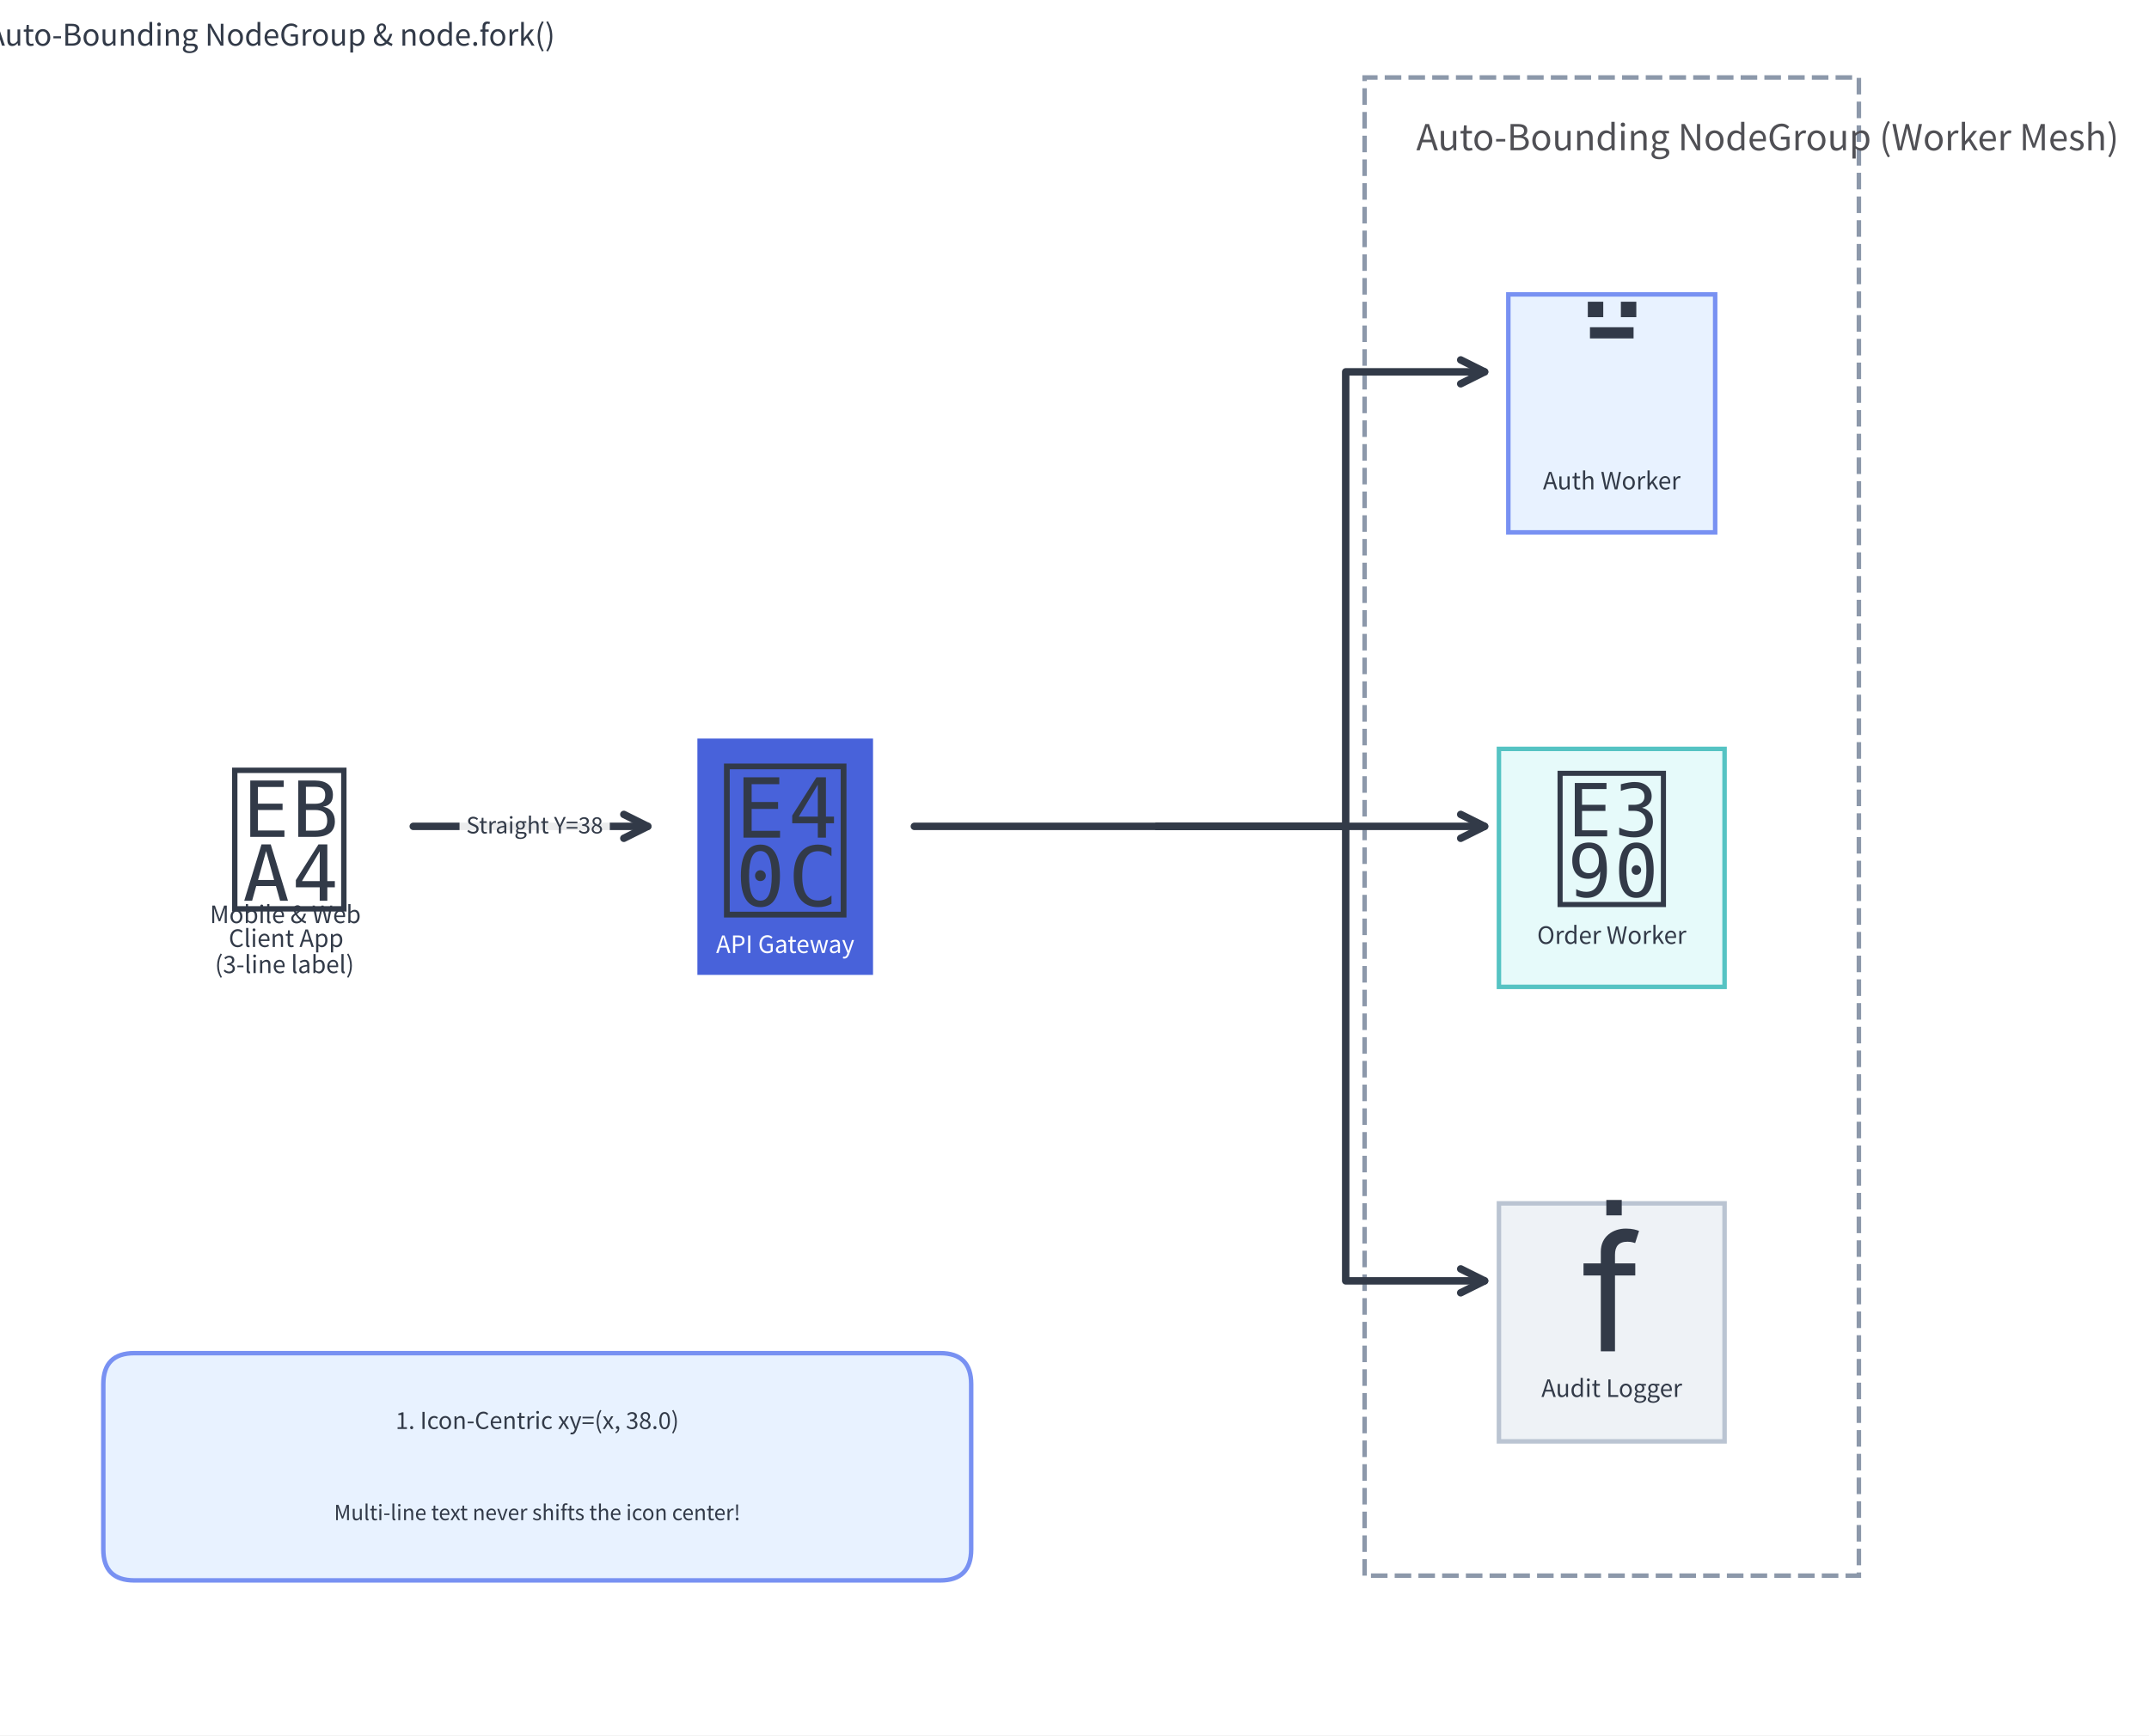
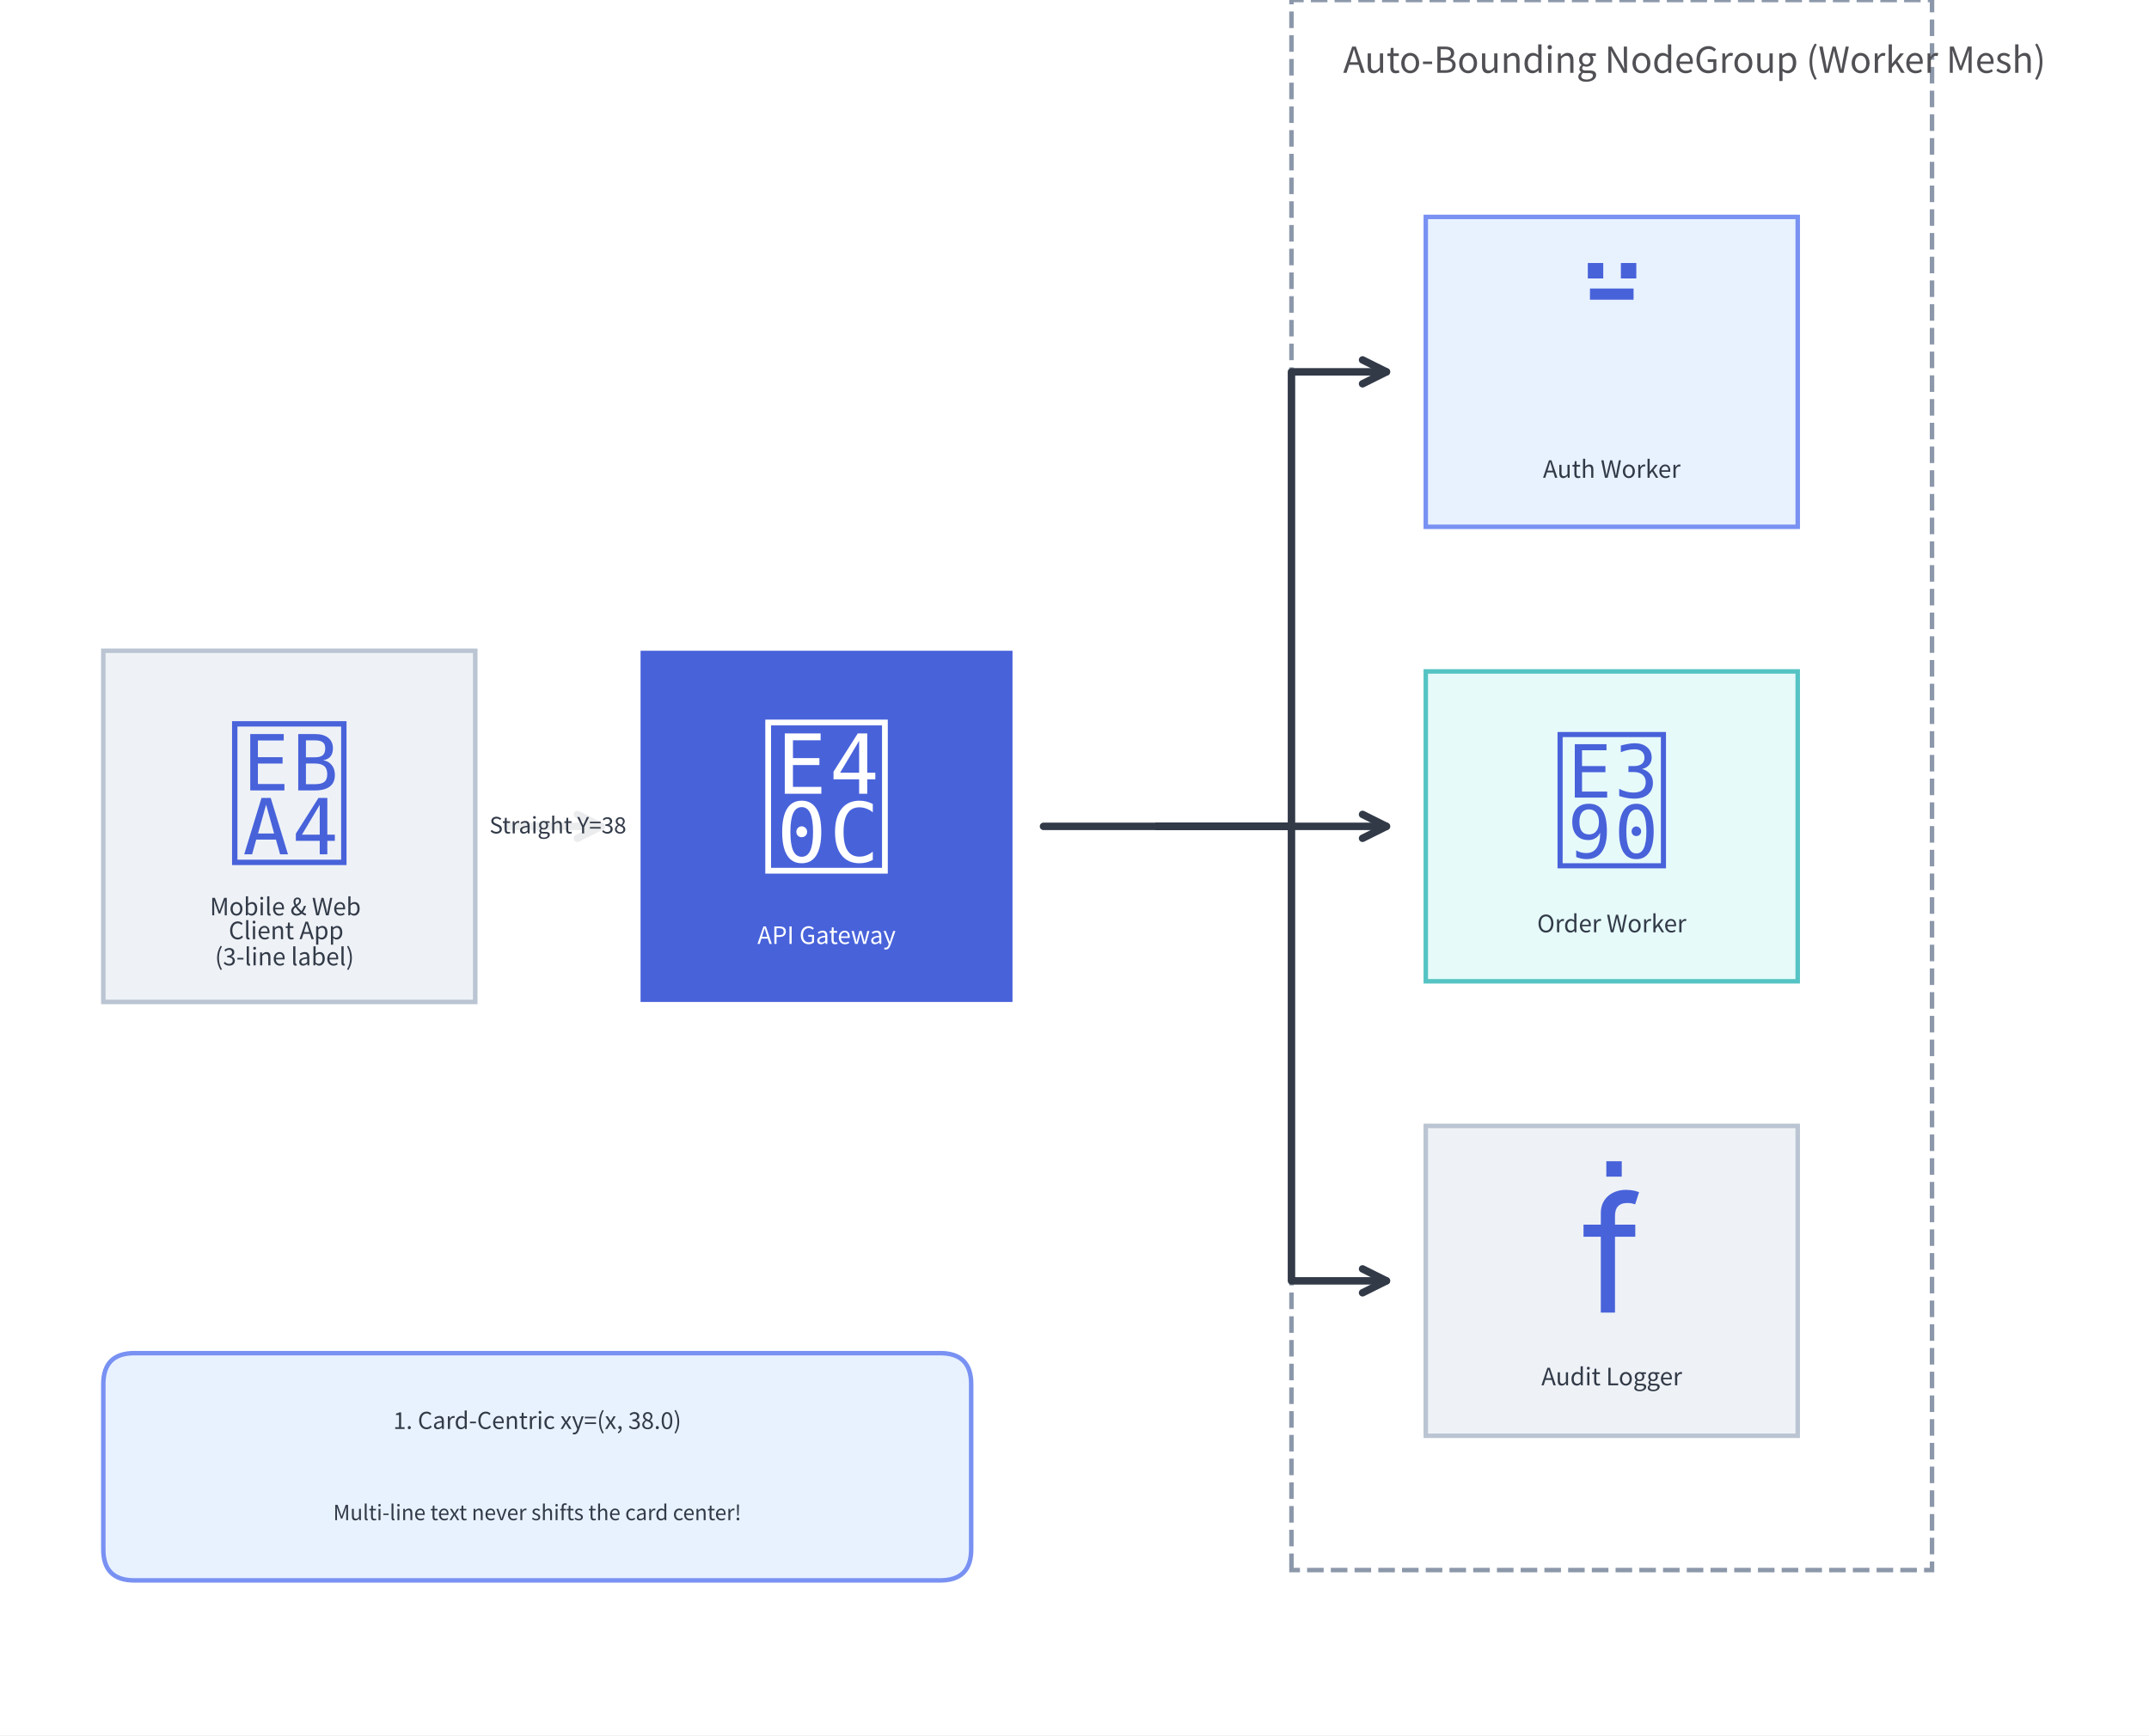
<svg xmlns="http://www.w3.org/2000/svg" width="720pt" height="581.538pt" viewBox="0 0 720 581.538" version="1.1">
  <defs>
    <style type="text/css">*{stroke-linejoin: round; stroke-linecap: butt}</style>
  </defs>
  <g id="figure_1">
    <g id="patch_1">
      <path d="M 0 581.538  L 720 581.538  L 720 0  L 0 0  z " style="fill: #ffffff" />
    </g>
    <g id="axes_1">
      <g id="patch_2">
-         <path d="M 457.2 528.023  L 457.2 25.962  L 622.8 25.962  L 622.8 528.023  L 457.2 528.023  z " clip-path="url(#p063954342d)" style="fill: none; stroke-dasharray: 5.55,2.4; stroke-dashoffset: 0; stroke: #8c98aa; stroke-width: 1.5; stroke-linejoin: miter" />
+         <path d="M 432.692 526.154  L 432.692 0  L 647.308 0  L 647.308 526.154  L 432.692 526.154  z " clip-path="url(#p063954342d)" style="fill: none; stroke-dasharray: 5.55,2.4; stroke-dashoffset: 0; stroke: #8c98aa; stroke-width: 1.5; stroke-linejoin: miter" />
      </g>
      <g id="text_1">
        <g clip-path="url(#p063954342d)">
-           <text style="font-size: 12px; font-family: 'drawlib-cjk-japanese-noto-sans-bold', 'Noto Sans CJK JP'; text-anchor: start; fill: #505055" x="474.508" y="50.368" transform="rotate(-0 474.5077 50.36769)">Auto-Bounding NodeGroup (Worker Mesh)</text>
+           <text style="font-size: 12px; font-family: 'drawlib-cjk-japanese-noto-sans-bold', 'Noto Sans CJK JP'; text-anchor: start; fill: #505055" x="450" y="24.406" transform="rotate(-0 450 24.40615)">Auto-Bounding NodeGroup (Worker Mesh)</text>
        </g>
      </g>
      <g id="patch_3">
-         <path d="M 138.462 276.923  L 217.013 276.923  " clip-path="url(#p063954342d)" style="fill: none; stroke: #323a48; stroke-width: 2.5; stroke-linecap: round" />
-         <path d="M 209.013 272.923  L 217.013 276.923  L 209.013 280.923  " clip-path="url(#p063954342d)" style="fill: none; stroke: #323a48; stroke-width: 2.5; stroke-linecap: round" />
+         <path d="M 169.615 276.923  L 201.436 276.923  " clip-path="url(#p063954342d)" style="fill: none; stroke: #323a48; stroke-width: 2.5; stroke-linecap: round" />
+         <path d="M 193.436 272.923  L 201.436 276.923  L 193.436 280.923  " clip-path="url(#p063954342d)" style="fill: none; stroke: #323a48; stroke-width: 2.5; stroke-linecap: round" />
      </g>
      <g id="text_2">
        <g id="patch_4">
-           <path d="M 153.961 283.411  L 204.308 283.411  L 204.308 270.436  L 153.961 270.436  z " clip-path="url(#p063954342d)" style="fill: #ffffff; fill-opacity: 0.9" />
+           <path d="M 161.749 283.411  L 212.097 283.411  L 212.097 270.436  L 161.749 270.436  z " clip-path="url(#p063954342d)" style="fill: #ffffff; fill-opacity: 0.9" />
        </g>
        <g clip-path="url(#p063954342d)">
-           <text style="font-size: 7.5px; font-family: 'drawlib-cjk-japanese-noto-sans-regular', 'Noto Sans CJK JP'; text-anchor: middle; fill: #323a48" x="179.135" y="279.286" transform="rotate(-0 179.1346 279.2856)">Straight Y=38</text>
+           <text style="font-size: 7.5px; font-family: 'drawlib-cjk-japanese-noto-sans-regular', 'Noto Sans CJK JP'; text-anchor: middle; fill: #323a48" x="186.923" y="279.286" transform="rotate(-0 186.9231 279.2856)">Straight Y=38</text>
        </g>
      </g>
      <g id="patch_5">
-         <path d="M 306.346 276.923  L 387.692 276.923  " clip-path="url(#p063954342d)" style="fill: none; stroke: #323a48; stroke-width: 2.5; stroke-linecap: round" />
+         <path d="M 349.615 276.923  L 387.692 276.923  " clip-path="url(#p063954342d)" style="fill: none; stroke: #323a48; stroke-width: 2.5; stroke-linecap: round" />
      </g>
      <g id="patch_6">
-         <path d="M 387.692 276.923  L 450.865 276.923  L 450.865 124.615  L 497.397 124.615  " clip-path="url(#p063954342d)" style="fill: none; stroke: #323a48; stroke-width: 2.5; stroke-linecap: round" />
-         <path d="M 489.397 120.615  L 497.397 124.615  L 489.397 128.615  " clip-path="url(#p063954342d)" style="fill: none; stroke: #323a48; stroke-width: 2.5; stroke-linecap: round" />
+         <path d="M 387.692 276.923  L 432.692 276.923  L 432.692 124.615  L 464.513 124.615  " clip-path="url(#p063954342d)" style="fill: none; stroke: #323a48; stroke-width: 2.5; stroke-linecap: round" />
+         <path d="M 456.513 120.615  L 464.513 124.615  L 456.513 128.615  " clip-path="url(#p063954342d)" style="fill: none; stroke: #323a48; stroke-width: 2.5; stroke-linecap: round" />
      </g>
      <g id="patch_7">
-         <path d="M 387.692 276.923  L 497.397 276.923  " clip-path="url(#p063954342d)" style="fill: none; stroke: #323a48; stroke-width: 2.5; stroke-linecap: round" />
-         <path d="M 489.397 272.923  L 497.397 276.923  L 489.397 280.923  " clip-path="url(#p063954342d)" style="fill: none; stroke: #323a48; stroke-width: 2.5; stroke-linecap: round" />
+         <path d="M 387.692 276.923  L 464.513 276.923  " clip-path="url(#p063954342d)" style="fill: none; stroke: #323a48; stroke-width: 2.5; stroke-linecap: round" />
+         <path d="M 456.513 272.923  L 464.513 276.923  L 456.513 280.923  " clip-path="url(#p063954342d)" style="fill: none; stroke: #323a48; stroke-width: 2.5; stroke-linecap: round" />
      </g>
      <g id="patch_8">
-         <path d="M 387.692 276.923  L 450.865 276.923  L 450.865 429.231  L 497.397 429.231  " clip-path="url(#p063954342d)" style="fill: none; stroke: #323a48; stroke-width: 2.5; stroke-linecap: round" />
-         <path d="M 489.397 425.231  L 497.397 429.231  L 489.397 433.231  " clip-path="url(#p063954342d)" style="fill: none; stroke: #323a48; stroke-width: 2.5; stroke-linecap: round" />
+         <path d="M 387.692 276.923  L 432.692 276.923  L 432.692 429.231  L 464.513 429.231  " clip-path="url(#p063954342d)" style="fill: none; stroke: #323a48; stroke-width: 2.5; stroke-linecap: round" />
+         <path d="M 456.513 425.231  L 464.513 429.231  L 456.513 433.231  " clip-path="url(#p063954342d)" style="fill: none; stroke: #323a48; stroke-width: 2.5; stroke-linecap: round" />
+       </g>
+       <g id="patch_9">
+         <path d="M 34.615 335.769  L 34.615 218.077  L 159.231 218.077  L 159.231 335.769  z " clip-path="url(#p063954342d)" style="fill: #eef2f6; stroke: #bac4d2; stroke-width: 1.5; stroke-linejoin: miter" />
      </g>
      <g id="text_3">
        <g clip-path="url(#p063954342d)">
-           <text style="font-size: 57px; font-family: 'drawlib-phosphor-thin', 'Phosphor-Thin'; text-anchor: middle; fill: #323a48" x="96.923" y="301.861" transform="rotate(-0 96.92308 301.8606)"></text>
+           <text style="font-size: 57px; font-family: 'drawlib-phosphor-regular', 'Phosphor'; text-anchor: middle; fill: #4862da" x="96.923" y="286.284" transform="rotate(-0 96.92308 286.2837)"></text>
        </g>
      </g>
      <g id="text_4">
        <g clip-path="url(#p063954342d)">
-           <text style="font-size: 8px; font-family: 'drawlib-cjk-japanese-noto-sans-bold', 'Noto Sans CJK JP'; fill: #323a48" transform="translate(70.29495 309.3319)">Mobile &amp; Web</text>
+           <text style="font-size: 8px; font-family: 'drawlib-cjk-japanese-noto-sans-bold', 'Noto Sans CJK JP'; fill: #323a48" transform="translate(70.29495 306.7357)">Mobile &amp; Web</text>
        </g>
        <g clip-path="url(#p063954342d)">
-           <text style="font-size: 8px; font-family: 'drawlib-cjk-japanese-noto-sans-bold', 'Noto Sans CJK JP'; fill: #323a48" transform="translate(76.62745 317.3319)">Client App</text>
+           <text style="font-size: 8px; font-family: 'drawlib-cjk-japanese-noto-sans-bold', 'Noto Sans CJK JP'; fill: #323a48" transform="translate(76.62745 314.7357)">Client App</text>
        </g>
        <g clip-path="url(#p063954342d)">
-           <text style="font-size: 8px; font-family: 'drawlib-cjk-japanese-noto-sans-bold', 'Noto Sans CJK JP'; fill: #323a48" transform="translate(72.0037 326.0919)">(3-line label)</text>
+           <text style="font-size: 8px; font-family: 'drawlib-cjk-japanese-noto-sans-bold', 'Noto Sans CJK JP'; fill: #323a48" transform="translate(72.0037 323.4957)">(3-line label)</text>
        </g>
      </g>
-       <g id="patch_9">
-         <path d="M 233.654 326.7  L 233.654 247.5  L 292.5 247.5  L 292.5 326.7  z " clip-path="url(#p063954342d)" style="fill: #4862da" />
+       <g id="patch_10">
+         <path d="M 214.615 335.769  L 214.615 218.077  L 339.231 218.077  L 339.231 335.769  z " clip-path="url(#p063954342d)" style="fill: #4862da" />
      </g>
      <g id="text_5">
        <g clip-path="url(#p063954342d)">
-           <text style="font-size: 61px; font-family: 'drawlib-phosphor-thin', 'Phosphor-Thin'; text-anchor: middle; fill: #323a48" x="263.077" y="303.611" transform="rotate(-0 263.0769 303.6106)"></text>
+           <text style="font-size: 61px; font-family: 'drawlib-phosphor-regular', 'Phosphor'; text-anchor: middle; fill: #ffffff" x="276.923" y="288.899" transform="rotate(-0 276.9231 288.899)"></text>
        </g>
      </g>
      <g id="text_6">
        <g clip-path="url(#p063954342d)">
-           <text style="font-size: 8px; font-family: 'drawlib-cjk-japanese-noto-sans-bold', 'Noto Sans CJK JP'; text-anchor: middle; fill: #ffffff" x="263.077" y="319.355" transform="rotate(-0 263.0769 319.3545)">API Gateway</text>
+           <text style="font-size: 8px; font-family: 'drawlib-cjk-japanese-noto-sans-bold', 'Noto Sans CJK JP'; text-anchor: middle; fill: #ffffff" x="276.923" y="316.326" transform="rotate(-0 276.9231 316.3257)">API Gateway</text>
        </g>
      </g>
-       <g id="patch_10">
-         <path d="M 505.35 178.408  L 505.35 98.654  L 574.65 98.654  L 574.65 178.408  z " clip-path="url(#p063954342d)" style="fill: #e8f2ff; stroke: #7891f2; stroke-width: 1.5; stroke-linejoin: miter" />
+       <g id="patch_11">
+         <path d="M 477.692 176.538  L 477.692 72.692  L 602.308 72.692  L 602.308 176.538  z " clip-path="url(#p063954342d)" style="fill: #e8f2ff; stroke: #7891f2; stroke-width: 1.5; stroke-linejoin: miter" />
      </g>
      <g id="text_7">
        <g clip-path="url(#p063954342d)">
-           <text style="font-size: 54px; font-family: 'drawlib-phosphor-thin', 'Phosphor-Thin'; text-anchor: middle; fill: #323a48" x="540" y="148.24" transform="rotate(-0 540 148.2404)"></text>
+           <text style="font-size: 54px; font-family: 'drawlib-phosphor-regular', 'Phosphor'; text-anchor: middle; fill: #4862da" x="540" y="135.26" transform="rotate(-0 540 135.2596)"></text>
        </g>
      </g>
      <g id="text_8">
        <g clip-path="url(#p063954342d)">
-           <text style="font-size: 8px; font-family: 'drawlib-cjk-japanese-noto-sans-bold', 'Noto Sans CJK JP'; text-anchor: middle; fill: #323a48" x="540" y="164.002" transform="rotate(-0 540 164.0015)">Auth Worker</text>
+           <text style="font-size: 8px; font-family: 'drawlib-cjk-japanese-noto-sans-bold', 'Noto Sans CJK JP'; text-anchor: middle; fill: #323a48" x="540" y="160.107" transform="rotate(-0 540 160.1073)">Auth Worker</text>
        </g>
      </g>
-       <g id="patch_11">
-         <path d="M 502.2 330.715  L 502.2 250.962  L 577.8 250.962  L 577.8 330.715  z " clip-path="url(#p063954342d)" style="fill: #e6fafa; stroke: #55c3c3; stroke-width: 1.5; stroke-linejoin: miter" />
+       <g id="patch_12">
+         <path d="M 477.692 328.846  L 477.692 225  L 602.308 225  L 602.308 328.846  z " clip-path="url(#p063954342d)" style="fill: #e6fafa; stroke: #55c3c3; stroke-width: 1.5; stroke-linejoin: miter" />
      </g>
      <g id="text_9">
        <g clip-path="url(#p063954342d)">
-           <text style="font-size: 54px; font-family: 'drawlib-phosphor-thin', 'Phosphor-Thin'; text-anchor: middle; fill: #323a48" x="540" y="300.548" transform="rotate(-0 540 300.5481)"></text>
+           <text style="font-size: 54px; font-family: 'drawlib-phosphor-regular', 'Phosphor'; text-anchor: middle; fill: #4862da" x="540" y="287.567" transform="rotate(-0 540 287.5673)"></text>
        </g>
      </g>
      <g id="text_10">
        <g clip-path="url(#p063954342d)">
-           <text style="font-size: 8px; font-family: 'drawlib-cjk-japanese-noto-sans-bold', 'Noto Sans CJK JP'; text-anchor: middle; fill: #323a48" x="540" y="316.309" transform="rotate(-0 540 316.3092)">Order Worker</text>
+           <text style="font-size: 8px; font-family: 'drawlib-cjk-japanese-noto-sans-bold', 'Noto Sans CJK JP'; text-anchor: middle; fill: #323a48" x="540" y="312.415" transform="rotate(-0 540 312.415)">Order Worker</text>
        </g>
      </g>
-       <g id="patch_12">
-         <path d="M 502.2 483.023  L 502.2 403.269  L 577.8 403.269  L 577.8 483.023  z " clip-path="url(#p063954342d)" style="fill: #eef2f6; stroke: #bac4d2; stroke-width: 1.5; stroke-linejoin: miter" />
+       <g id="patch_13">
+         <path d="M 477.692 481.154  L 477.692 377.308  L 602.308 377.308  L 602.308 481.154  z " clip-path="url(#p063954342d)" style="fill: #eef2f6; stroke: #bac4d2; stroke-width: 1.5; stroke-linejoin: miter" />
      </g>
      <g id="text_11">
        <g clip-path="url(#p063954342d)">
-           <text style="font-size: 54px; font-family: 'drawlib-phosphor-thin', 'Phosphor-Thin'; text-anchor: middle; fill: #323a48" x="540" y="452.856" transform="rotate(-0 540 452.8558)"></text>
+           <text style="font-size: 54px; font-family: 'drawlib-phosphor-regular', 'Phosphor'; text-anchor: middle; fill: #4862da" x="540" y="439.875" transform="rotate(-0 540 439.875)"></text>
        </g>
      </g>
      <g id="text_12">
        <g clip-path="url(#p063954342d)">
-           <text style="font-size: 8px; font-family: 'drawlib-cjk-japanese-noto-sans-bold', 'Noto Sans CJK JP'; text-anchor: middle; fill: #323a48" x="540" y="468.125" transform="rotate(-0 540 468.125)">Audit Logger</text>
+           <text style="font-size: 8px; font-family: 'drawlib-cjk-japanese-noto-sans-bold', 'Noto Sans CJK JP'; text-anchor: middle; fill: #323a48" x="540" y="464.231" transform="rotate(-0 540 464.2308)">Audit Logger</text>
        </g>
      </g>
      <g id="text_13">
        <g clip-path="url(#p063954342d)">
-           <text style="font-size: 10px; font-family: 'drawlib-cjk-japanese-noto-sans-bold', 'Noto Sans CJK JP'; text-anchor: middle; fill: #323a48" x="34.615" y="15.301" transform="rotate(-0 34.61539 15.30054)">Icon-Centric Alignment, Auto-Bounding NodeGroup &amp; node.fork()</text>
+           <text style="font-size: 10px; font-family: 'drawlib-cjk-japanese-noto-sans-bold', 'Noto Sans CJK JP'; text-anchor: middle; fill: #323a48" x="34.615" y="-10.661" transform="rotate(-0 34.61539 -10.661)">Card-Centric Alignment, Auto-Bounding NodeGroup &amp; node.fork()</text>
        </g>
      </g>
-       <g id="patch_13">
+       <g id="patch_14">
        <path d="M 34.615 491.538  L 34.615 463.846  Q 34.615 453.462 45 453.462  L 315 453.462  Q 325.385 453.462 325.385 463.846  L 325.385 519.231  Q 325.385 529.615 315 529.615  L 45 529.615  Q 34.615 529.615 34.615 519.231  z " clip-path="url(#p063954342d)" style="fill: #e8f2ff; stroke: #7891f2; stroke-width: 1.5; stroke-linejoin: miter" />
      </g>
      <g id="text_14">
        <g clip-path="url(#p063954342d)">
-           <text style="font-size: 7.8px; font-family: 'drawlib-cjk-japanese-noto-sans-bold', 'Noto Sans CJK JP'; text-anchor: middle; fill: #323a48" x="180" y="478.866" transform="rotate(-0 180 478.8658)">1. Icon-Centric xy=(x, 38.0)</text>
+           <text style="font-size: 7.8px; font-family: 'drawlib-cjk-japanese-noto-sans-bold', 'Noto Sans CJK JP'; text-anchor: middle; fill: #323a48" x="180" y="478.866" transform="rotate(-0 180 478.8658)">1. Card-Centric xy=(x, 38.0)</text>
        </g>
      </g>
      <g id="text_15">
        <g clip-path="url(#p063954342d)">
-           <text style="font-size: 7px; font-family: 'drawlib-cjk-japanese-noto-sans-regular', 'Noto Sans CJK JP'; text-anchor: middle; fill: #323a48" x="180" y="509.429" transform="rotate(-0 180 509.4292)">Multi-line text never shifts the icon center!</text>
+           <text style="font-size: 7px; font-family: 'drawlib-cjk-japanese-noto-sans-regular', 'Noto Sans CJK JP'; text-anchor: middle; fill: #323a48" x="180" y="509.429" transform="rotate(-0 180 509.4292)">Multi-line text never shifts the card center!</text>
        </g>
      </g>
    </g>
  </g>
  <defs>
    <clipPath id="p063954342d">
      <rect x="0" y="0" width="720" height="581.538" />
    </clipPath>
  </defs>
</svg>
